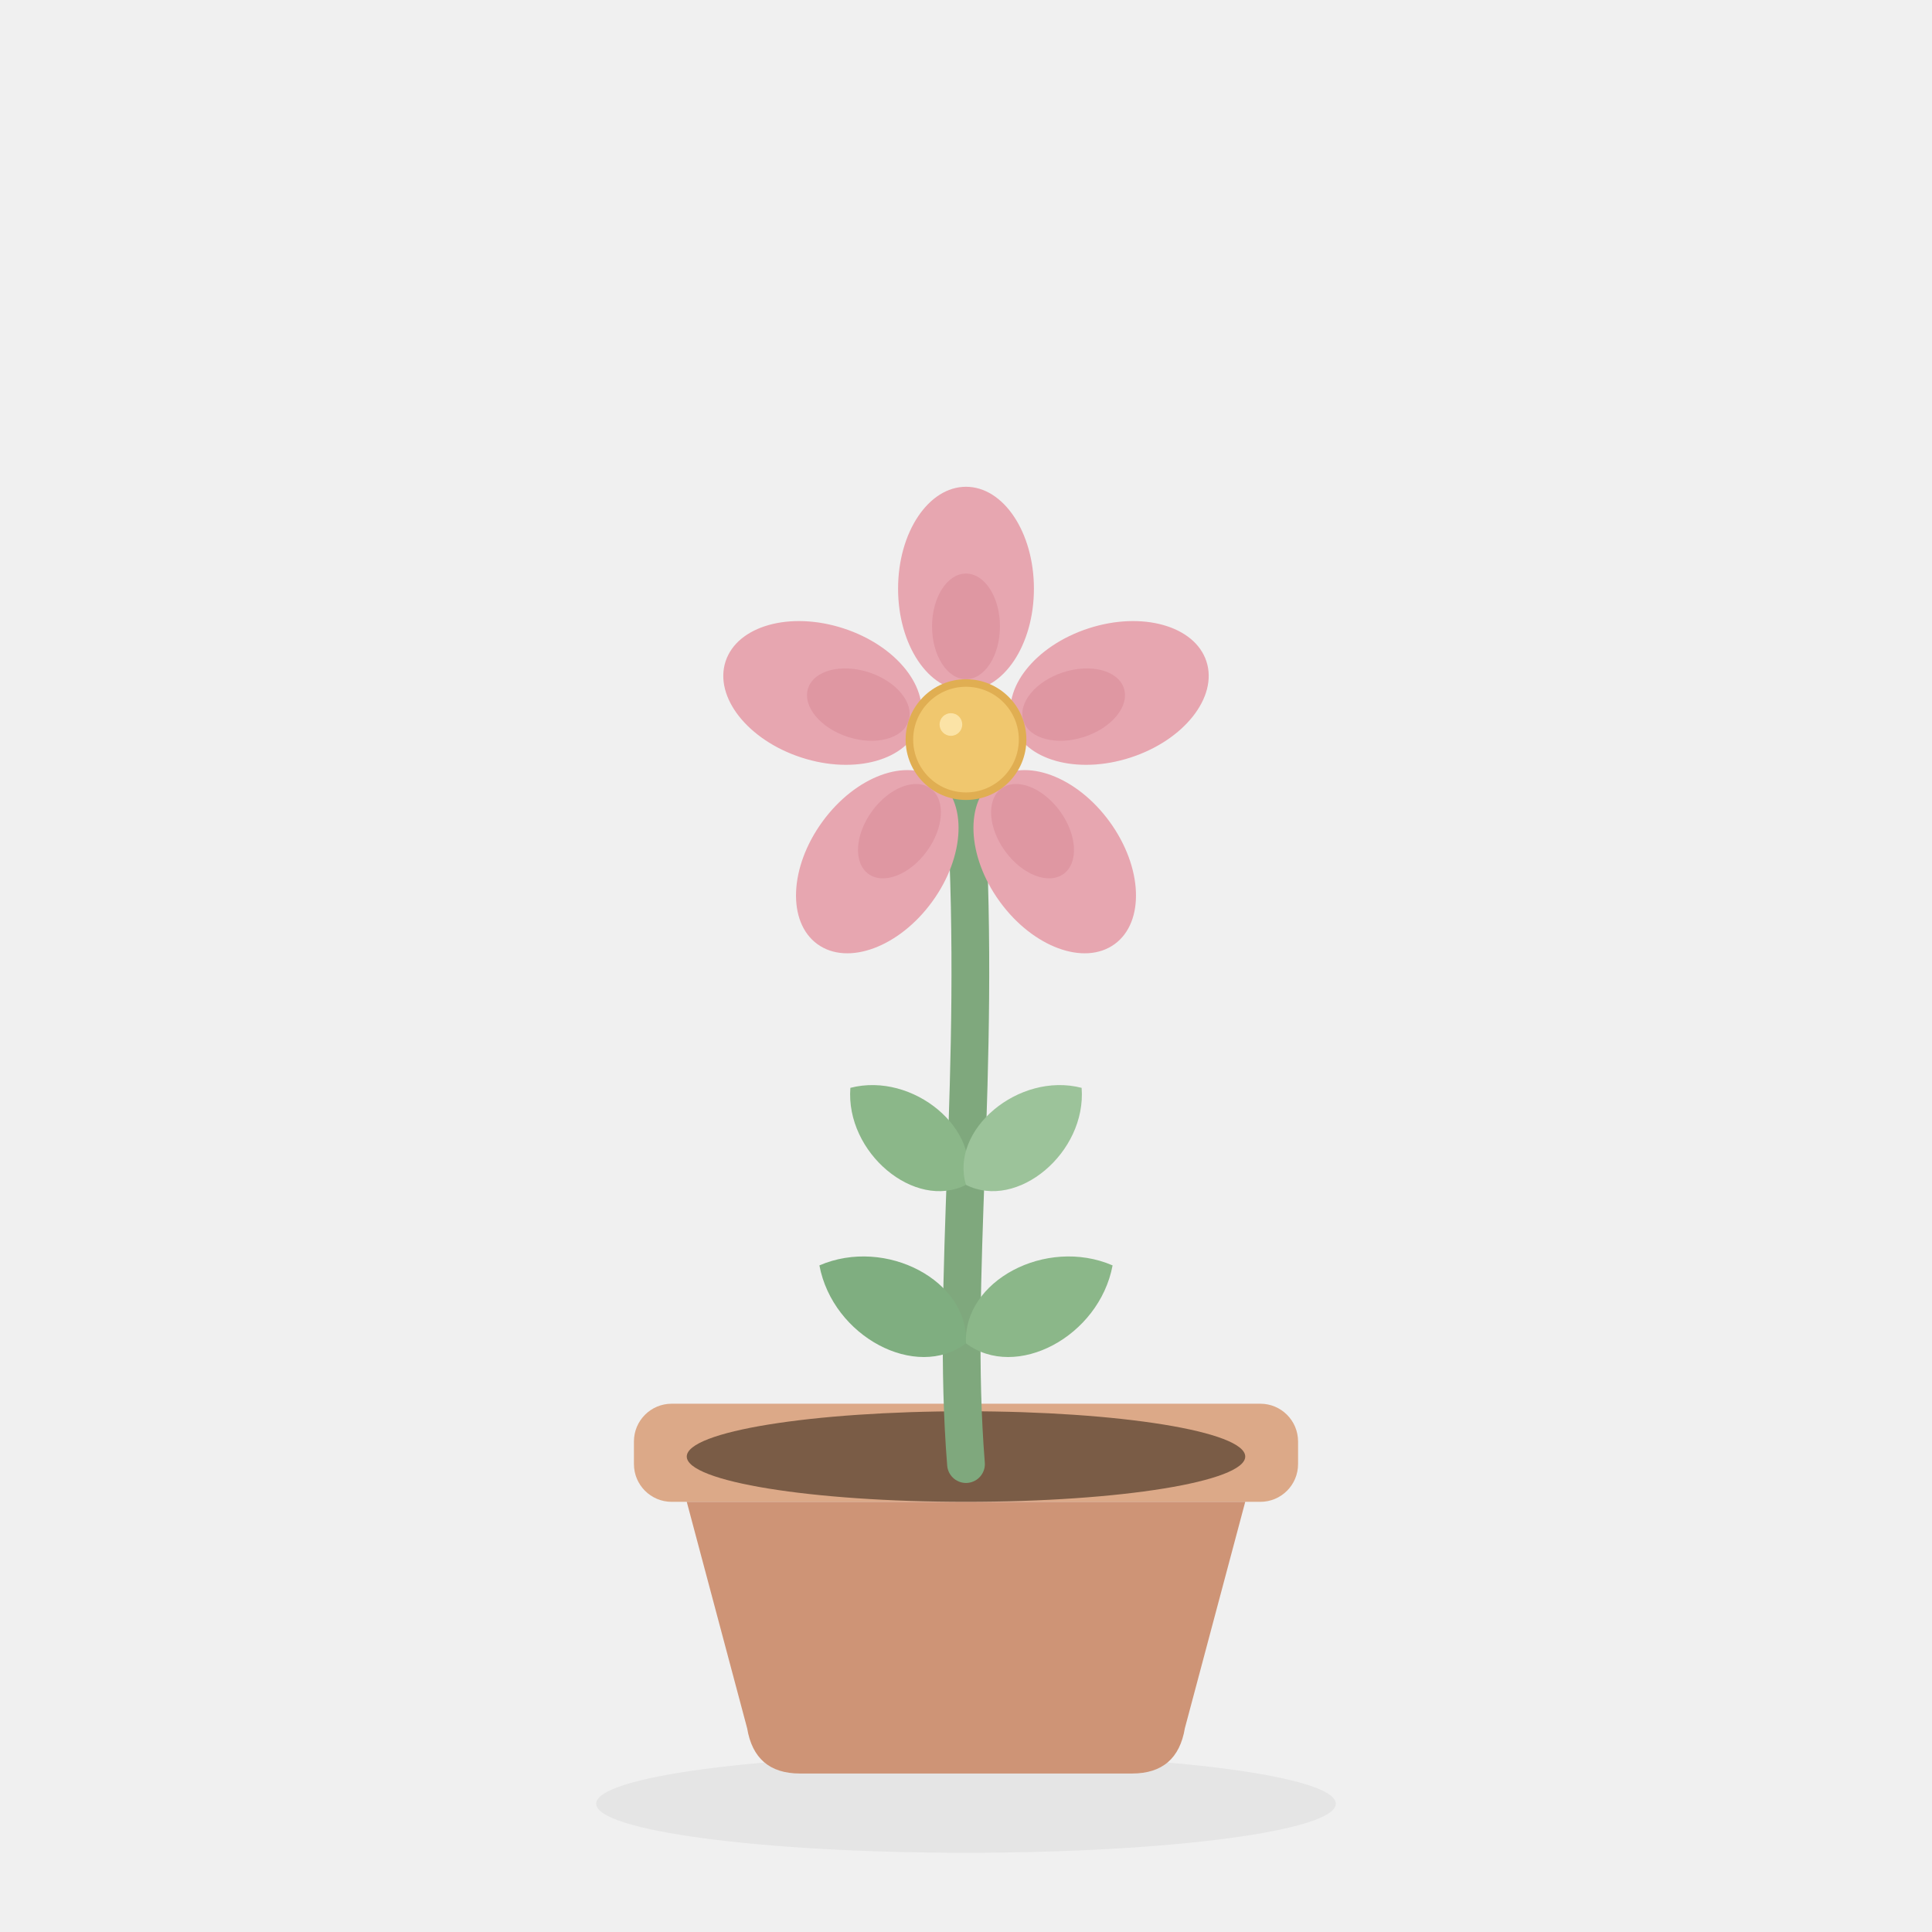
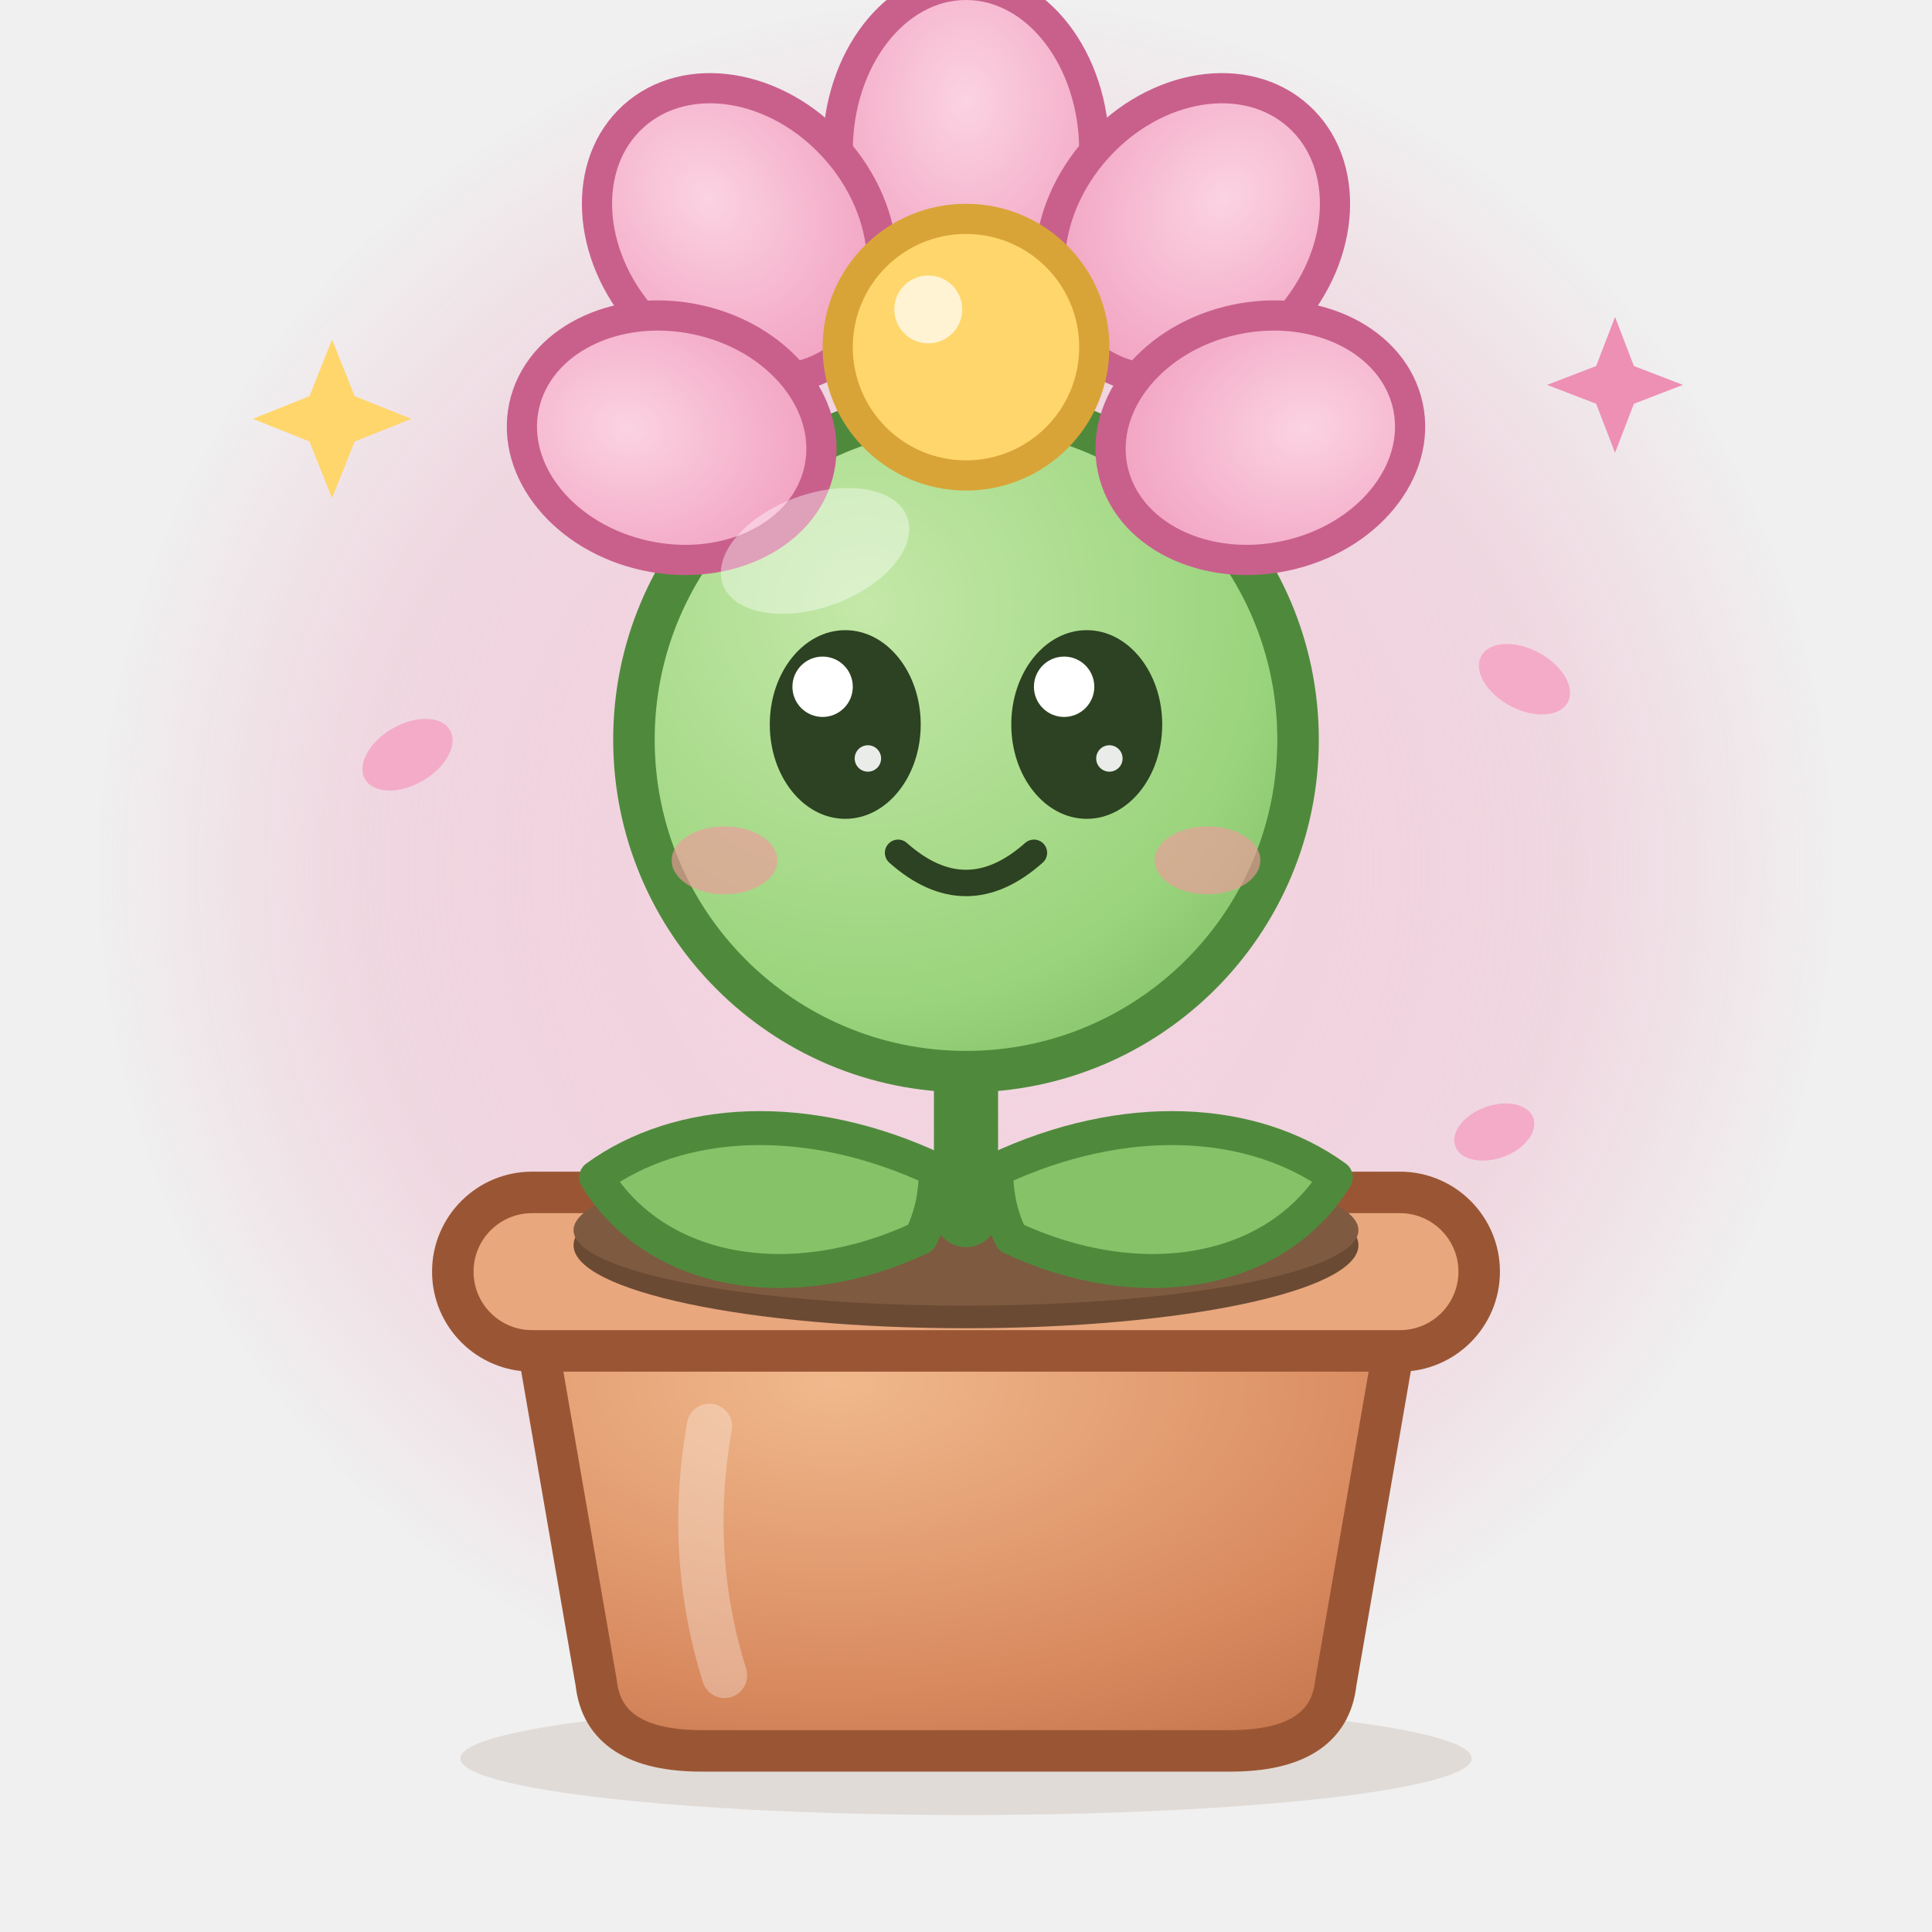
<svg xmlns="http://www.w3.org/2000/svg" viewBox="0 0 512 512" fill="none">
-   <ellipse cx="256" cy="478" rx="98" ry="13" fill="#000000" opacity="0.05" />
-   <rect x="168" y="372" width="176" height="26" rx="10" fill="#DCA988" />
-   <path d="M182 398 L198 458 Q200 470 212 470 L300 470 Q312 470 314 458 L330 398 Z" fill="#CE9476" />
-   <ellipse cx="256" cy="386" rx="74" ry="12" fill="#7A5C46" />
-   <path d="M256 388 C252 338 260 286 256 214" stroke="#7FA87D" stroke-width="10" stroke-linecap="round" />
-   <g transform="translate(256 356) rotate(-62)">
-     <path d="M0 0 C -15 -7 -15 -32 0 -44 C 15 -32 15 -7 0 0 Z" fill="#7FAE80" />
+   <defs>
+     <radialGradient id="sp5-aura" cx="0.5" cy="0.5" r="0.5">
+       <stop offset="0" stop-color="#FAD2E2" stop-opacity="0.65" />
+       <stop offset="0.7" stop-color="#EE8FB4" stop-opacity="0.25" />
+       <stop offset="1" stop-color="#EE8FB4" stop-opacity="0" />
+     </radialGradient>
+     <radialGradient id="sp5-pot" cx="0.35" cy="0.2" r="1.1">
+       <stop offset="0" stop-color="#F0B98C" />
+       <stop offset="0.6" stop-color="#D98A5F" />
+       <stop offset="1" stop-color="#B86A42" />
+     </radialGradient>
+     <radialGradient id="sp5-head" cx="0.35" cy="0.3" r="1">
+       <stop offset="0" stop-color="#C4E8A8" />
+       <stop offset="0.6" stop-color="#9AD47C" />
+       <stop offset="1" stop-color="#6FAE57" />
+     </radialGradient>
+     <radialGradient id="sp5-petal" cx="0.5" cy="0.35" r="0.9">
+       <stop offset="0" stop-color="#FBD3E2" />
+       <stop offset="1" stop-color="#EE8FB4" />
+     </radialGradient>
+   </defs>
+   <circle cx="256" cy="230" r="230" fill="url(#sp5-aura)" />
+   <ellipse cx="256" cy="466" rx="134" ry="15" fill="#7E4A2C" opacity="0.13" />
+   <path d="M140 342 L 372 342 L 354 446 Q 352 464 326 464 L 186 464 Q 160 464 158 446 Z" fill="url(#sp5-pot)" stroke="#9A5634" stroke-width="11" stroke-linejoin="round" />
+   <rect x="120" y="316" width="272" height="42" rx="21" fill="#E8A77D" stroke="#9A5634" stroke-width="11" />
+   <path d="M188 378 q-6 34 4 66" stroke="#FFFFFF" stroke-width="12" stroke-linecap="round" opacity="0.3" />
+   <ellipse cx="256" cy="330" rx="104" ry="22" fill="#6B4A33" />
+   <ellipse cx="256" cy="326" rx="104" ry="20" fill="#7E5A40" />
+   <path d="M256 322 L 256 254" stroke="#4F8A3C" stroke-width="17" stroke-linecap="round" />
+   <path d="M248 310 C 214 294 180 296 158 312 C 174 338 210 344 244 328 C 247 322 248 316 248 310 Z" fill="#86C268" stroke="#4F8A3C" stroke-width="9" stroke-linejoin="round" />
+   <path d="M264 310 C 298 294 332 296 354 312 C 338 338 302 344 268 328 C 265 322 264 316 264 310 Z" fill="#86C268" stroke="#4F8A3C" stroke-width="9" stroke-linejoin="round" />
+   <circle cx="256" cy="196" r="88" fill="url(#sp5-head)" stroke="#4F8A3C" stroke-width="11" />
+   <g stroke="#C9608C" stroke-width="8" stroke-linejoin="round">
+     <ellipse cx="256" cy="40" rx="34" ry="44" fill="url(#sp5-petal)" />
+     <ellipse cx="196" cy="62" rx="34" ry="42" fill="url(#sp5-petal)" transform="rotate(-42 196 62)" />
+     <ellipse cx="316" cy="62" rx="34" ry="42" fill="url(#sp5-petal)" transform="rotate(42 316 62)" />
+     <ellipse cx="178" cy="116" rx="32" ry="40" fill="url(#sp5-petal)" transform="rotate(-78 178 116)" />
+     <ellipse cx="334" cy="116" rx="32" ry="40" fill="url(#sp5-petal)" transform="rotate(78 334 116)" />
  </g>
-   <g transform="translate(256 356) rotate(62)">
-     <path d="M0 0 C -15 -7 -15 -32 0 -44 C 15 -32 15 -7 0 0 Z" fill="#8BB789" />
-   </g>
-   <g transform="translate(256 314) rotate(-50)">
-     <path d="M0 0 C -14 -6 -14 -30 0 -40 C 14 -30 14 -6 0 0 Z" fill="#8BB789" />
-   </g>
-   <g transform="translate(256 314) rotate(50)">
-     <path d="M0 0 C -14 -6 -14 -30 0 -40 C 14 -30 14 -6 0 0 Z" fill="#9CC39A" />
-   </g>
-   <g transform="translate(256 196)">
-     <g fill="#E7A6B0">
-       <ellipse cx="0" cy="-40" rx="18" ry="27" />
-       <g transform="rotate(72)">
-         <ellipse cx="0" cy="-40" rx="18" ry="27" />
-       </g>
-       <g transform="rotate(144)">
-         <ellipse cx="0" cy="-40" rx="18" ry="27" />
-       </g>
-       <g transform="rotate(216)">
-         <ellipse cx="0" cy="-40" rx="18" ry="27" />
-       </g>
-       <g transform="rotate(288)">
-         <ellipse cx="0" cy="-40" rx="18" ry="27" />
-       </g>
-     </g>
-     <g fill="#D98A98" opacity="0.55">
-       <ellipse cx="0" cy="-30" rx="9" ry="14" />
-       <g transform="rotate(72)">
-         <ellipse cx="0" cy="-30" rx="9" ry="14" />
-       </g>
-       <g transform="rotate(144)">
-         <ellipse cx="0" cy="-30" rx="9" ry="14" />
-       </g>
-       <g transform="rotate(216)">
-         <ellipse cx="0" cy="-30" rx="9" ry="14" />
-       </g>
-       <g transform="rotate(288)">
-         <ellipse cx="0" cy="-30" rx="9" ry="14" />
-       </g>
-     </g>
-     <circle cx="0" cy="0" r="15" fill="#F0C76E" />
-     <circle cx="0" cy="0" r="15" fill="none" stroke="#E0AE52" stroke-width="2" />
-     <circle cx="-4" cy="-4" r="3" fill="#FBE3A6" />
-   </g>
+   <circle cx="256" cy="92" r="34" fill="#FFD66B" stroke="#D9A437" stroke-width="8" />
+   <circle cx="246" cy="82" r="9" fill="#FFFFFF" opacity="0.7" />
+   <ellipse cx="224" cy="192" rx="20" ry="25" fill="#2C4222" />
+   <circle cx="218" cy="182" r="8" fill="#FFFFFF" />
+   <circle cx="230" cy="201" r="3.5" fill="#FFFFFF" opacity="0.9" />
+   <ellipse cx="288" cy="192" rx="20" ry="25" fill="#2C4222" />
+   <circle cx="282" cy="182" r="8" fill="#FFFFFF" />
+   <circle cx="294" cy="201" r="3.5" fill="#FFFFFF" opacity="0.9" />
+   <path d="M238 226 q18 16 36 0" stroke="#2C4222" stroke-width="7" fill="none" stroke-linecap="round" />
+   <ellipse cx="192" cy="228" rx="14" ry="9" fill="#F09A9C" opacity="0.65" />
+   <ellipse cx="320" cy="228" rx="14" ry="9" fill="#F09A9C" opacity="0.65" />
+   <ellipse cx="216" cy="146" rx="26" ry="15" fill="#FFFFFF" opacity="0.4" transform="rotate(-20 216 146)" />
+   <ellipse cx="108" cy="200" rx="13" ry="8" fill="#F4ABC8" transform="rotate(-30 108 200)" />
+   <ellipse cx="404" cy="180" rx="13" ry="8" fill="#F4ABC8" transform="rotate(28 404 180)" />
+   <ellipse cx="396" cy="300" rx="11" ry="7" fill="#F4ABC8" transform="rotate(-20 396 300)" />
+   <path d="M88 90 l6 15 15 6 -15 6 -6 15 -6 -15 -15 -6 15 -6 z" fill="#FFD66B" />
+   <path d="M428 84 l5 13 13 5 -13 5 -5 13 -5 -13 -13 -5 13 -5 z" fill="#EE8FB4" />
</svg>
